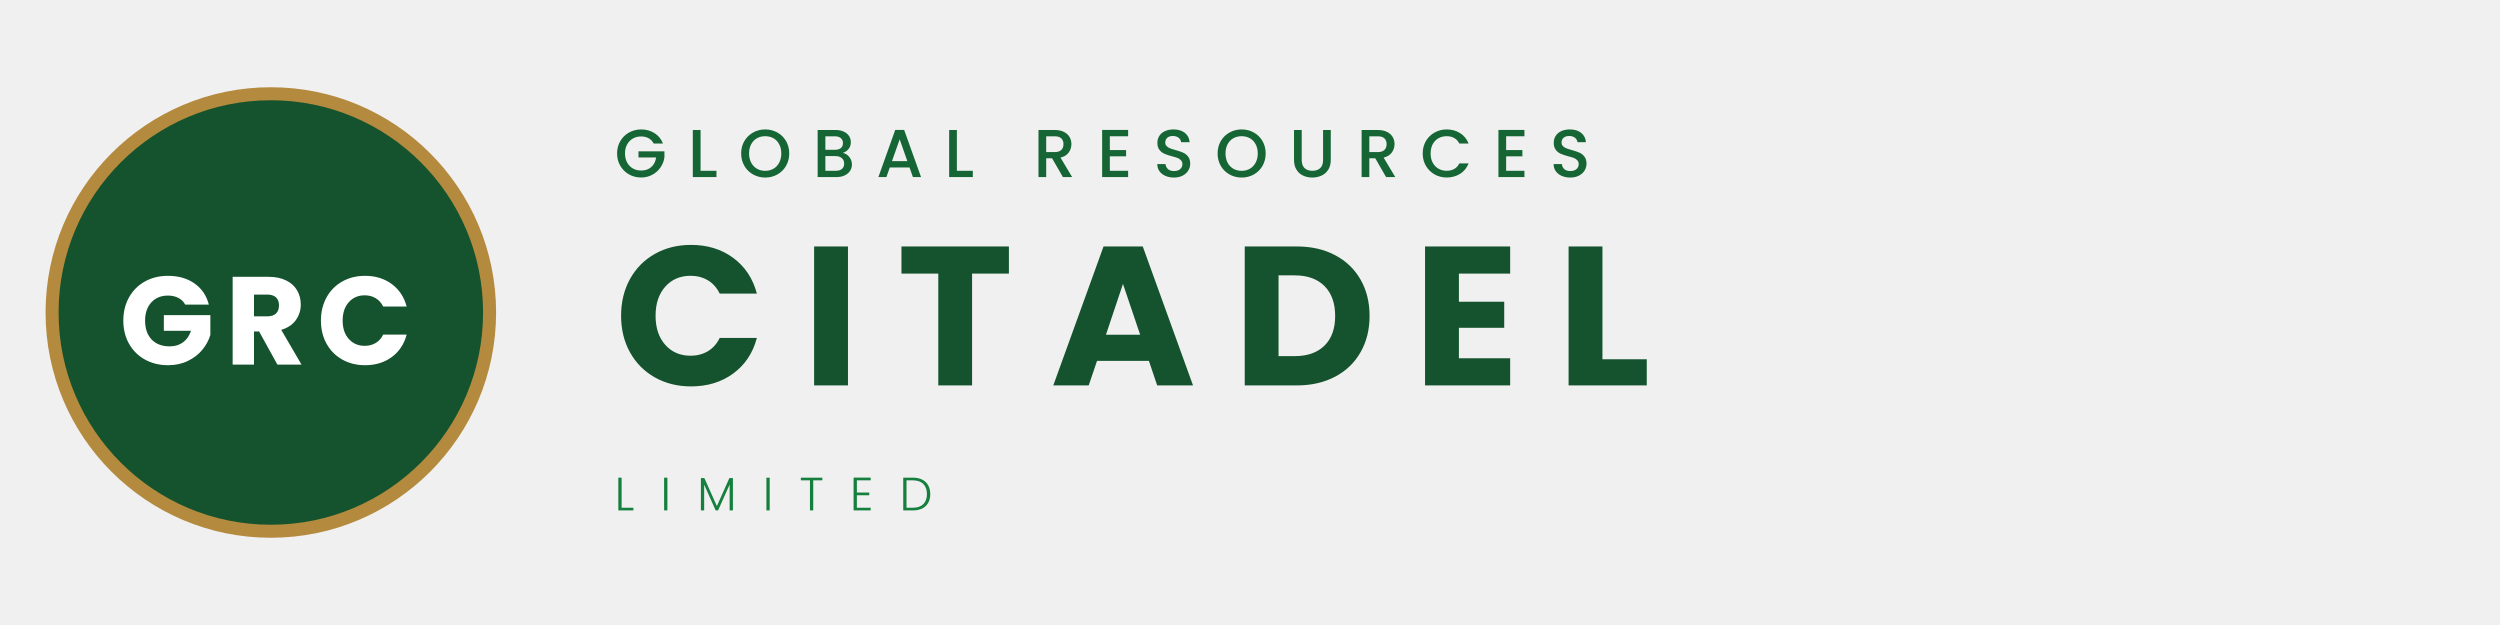
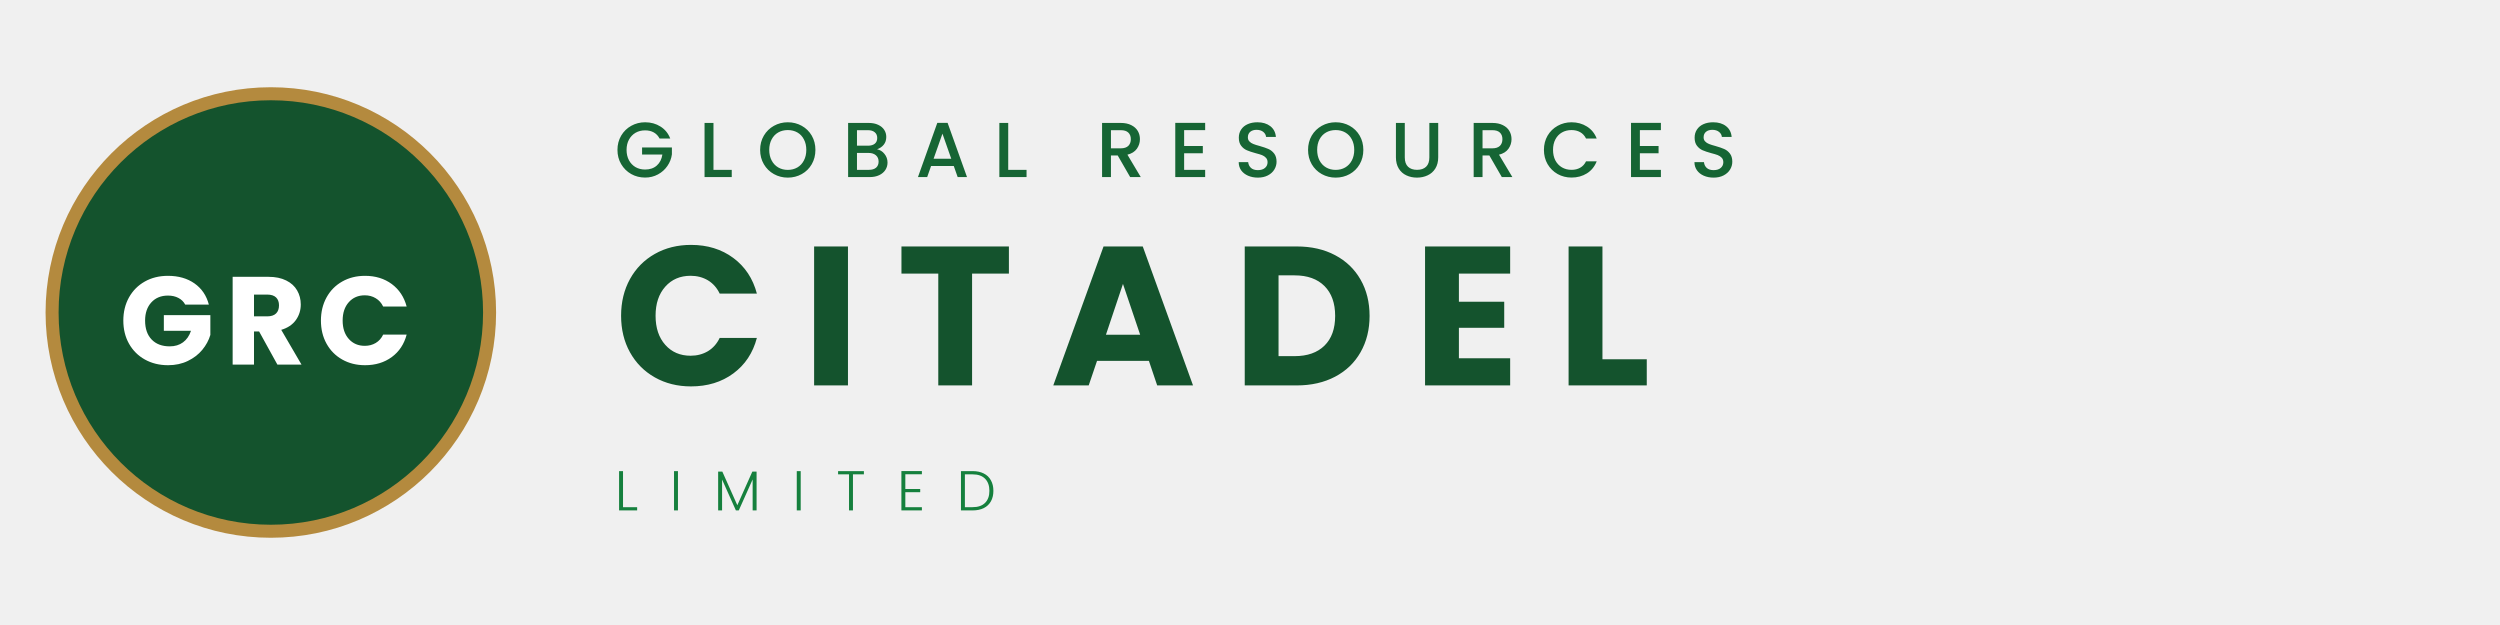
<svg xmlns="http://www.w3.org/2000/svg" viewBox="0 0 480 120" width="480" height="120">
  <circle cx="52" cy="60" r="42" fill="#14532D" stroke="#B48A3E" stroke-width="2.5" />
  <path d="M17.21-11.52L12.67-11.52Q12.22-12.36 11.36-12.80Q10.51-13.25 9.36-13.25L9.36-13.25Q7.37-13.25 6.17-11.94Q4.97-10.63 4.97-8.45L4.97-8.45Q4.97-6.12 6.23-4.81Q7.49-3.50 9.70-3.50L9.70-3.50Q11.21-3.50 12.25-4.27Q13.30-5.04 13.78-6.48L13.78-6.48L8.57-6.48L8.57-9.50L17.50-9.50L17.50-5.69Q17.04-4.15 15.95-2.83Q14.86-1.51 13.18-0.70Q11.50 0.12 9.38 0.12L9.38 0.12Q6.89 0.12 4.93-0.97Q2.98-2.06 1.88-4.01Q0.79-5.95 0.79-8.45L0.79-8.45Q0.79-10.94 1.88-12.90Q2.98-14.86 4.92-15.95Q6.86-17.04 9.36-17.04L9.36-17.04Q12.38-17.04 14.46-15.58Q16.54-14.11 17.21-11.52L17.21-11.52ZM35 0L30.37 0L26.86-6.36L25.88-6.36L25.88 0L21.78 0L21.78-16.85L28.66-16.85Q30.66-16.85 32.06-16.15Q33.46-15.46 34.16-14.24Q34.86-13.03 34.86-11.54L34.86-11.54Q34.86-9.86 33.91-8.54Q32.96-7.22 31.11-6.67L31.11-6.67L35 0ZM25.88-13.44L25.88-9.26L28.42-9.26Q29.55-9.26 30.12-9.82Q30.68-10.37 30.68-11.38L30.68-11.38Q30.68-12.34 30.12-12.89Q29.55-13.44 28.42-13.44L28.42-13.44L25.88-13.44ZM38.73-8.45Q38.73-10.94 39.81-12.90Q40.89-14.86 42.82-15.95Q44.75-17.04 47.20-17.04L47.20-17.04Q50.20-17.04 52.34-15.46Q54.47-13.87 55.19-11.14L55.19-11.14L50.68-11.14Q50.18-12.19 49.25-12.74Q48.33-13.30 47.15-13.30L47.15-13.30Q45.26-13.30 44.08-11.98Q42.90-10.66 42.90-8.45L42.90-8.45Q42.90-6.24 44.08-4.92Q45.26-3.60 47.15-3.60L47.15-3.60Q48.33-3.60 49.25-4.15Q50.18-4.70 50.68-5.76L50.68-5.76L55.19-5.76Q54.47-3.02 52.34-1.45Q50.20 0.12 47.20 0.12L47.20 0.12Q44.75 0.12 42.82-0.97Q40.89-2.06 39.81-4.01Q38.73-5.95 38.73-8.45L38.73-8.45Z" fill="#FFFFFF" transform="translate(22.888, 70)" />
-   <path d="M9.29-6.44L7.51-6.44Q7.16-7.11 6.54-7.46Q5.92-7.80 5.10-7.80L5.10-7.80Q4.20-7.80 3.50-7.40Q2.80-6.99 2.40-6.25Q2.00-5.51 2.00-4.54L2.00-4.54Q2.00-3.56 2.40-2.81Q2.80-2.07 3.50-1.66Q4.20-1.26 5.10-1.26L5.10-1.26Q6.31-1.26 7.06-1.94Q7.81-2.61 7.98-3.77L7.98-3.77L4.59-3.77L4.59-4.95L9.57-4.95L9.57-3.80Q9.43-2.74 8.82-1.86Q8.22-0.98 7.25-0.45Q6.28 0.08 5.10 0.08L5.10 0.08Q3.82 0.08 2.77-0.51Q1.72-1.11 1.10-2.16Q0.48-3.21 0.48-4.54L0.48-4.54Q0.48-5.86 1.10-6.92Q1.72-7.97 2.78-8.56Q3.84-9.15 5.10-9.15L5.10-9.15Q6.54-9.15 7.66-8.44Q8.79-7.74 9.29-6.44L9.29-6.44ZM16.51-9.04L16.51-1.20L19.56-1.20L19.56 0L15.02 0L15.02-9.04L16.51-9.04ZM28.92 0.09Q27.66 0.09 26.60-0.50Q25.54-1.09 24.92-2.15Q24.30-3.21 24.30-4.54L24.30-4.54Q24.30-5.86 24.92-6.92Q25.54-7.97 26.60-8.56Q27.66-9.15 28.92-9.15L28.92-9.15Q30.19-9.15 31.25-8.56Q32.31-7.97 32.92-6.92Q33.53-5.86 33.53-4.54L33.53-4.54Q33.53-3.21 32.92-2.15Q32.31-1.09 31.25-0.50Q30.19 0.09 28.92 0.09L28.92 0.09ZM28.92-1.20Q29.81-1.20 30.52-1.61Q31.22-2.02 31.61-2.78Q32.01-3.54 32.01-4.54L32.01-4.54Q32.01-5.54 31.61-6.29Q31.22-7.05 30.52-7.45Q29.81-7.85 28.92-7.85L28.92-7.85Q28.02-7.85 27.32-7.45Q26.62-7.05 26.22-6.29Q25.82-5.54 25.82-4.54L25.82-4.54Q25.82-3.54 26.22-2.78Q26.62-2.02 27.32-1.61Q28.02-1.20 28.92-1.20L28.92-1.20ZM43.82-4.64Q44.55-4.51 45.06-3.87Q45.57-3.24 45.57-2.43L45.57-2.43Q45.57-1.74 45.21-1.19Q44.85-0.64 44.18-0.32Q43.50 0 42.60 0L42.60 0L38.99 0L38.99-9.04L42.43-9.04Q43.36-9.04 44.02-8.72Q44.68-8.41 45.02-7.88Q45.36-7.36 45.36-6.71L45.36-6.71Q45.36-5.93 44.94-5.41Q44.53-4.89 43.82-4.64L43.82-4.64ZM40.47-7.83L40.47-5.24L42.30-5.24Q43.03-5.24 43.44-5.57Q43.85-5.90 43.85-6.53L43.85-6.53Q43.85-7.14 43.44-7.48Q43.03-7.83 42.30-7.83L42.30-7.83L40.47-7.83ZM42.47-1.21Q43.23-1.21 43.66-1.57Q44.08-1.94 44.08-2.59L44.08-2.59Q44.08-3.25 43.63-3.64Q43.17-4.03 42.42-4.03L42.42-4.03L40.47-4.03L40.47-1.21L42.47-1.21ZM57.28 0L56.63-1.85L52.84-1.85L52.19 0L50.65 0L53.88-9.05L55.60-9.05L58.84 0L57.28 0ZM53.26-3.06L56.21-3.06L54.74-7.25L53.26-3.06ZM65.72-9.04L65.72-1.20L68.78-1.20L68.78 0L64.24 0L64.24-9.04L65.72-9.04ZM87.85 0L86.08 0L84.00-3.61L82.87-3.61L82.87 0L81.39 0L81.39-9.04L84.51-9.04Q85.55-9.04 86.27-8.67Q86.99-8.31 87.35-7.70Q87.71-7.09 87.71-6.33L87.71-6.33Q87.71-5.45 87.20-4.73Q86.68-4.00 85.62-3.74L85.62-3.74L87.85 0ZM82.87-7.83L82.87-4.80L84.51-4.80Q85.34-4.80 85.77-5.21Q86.19-5.63 86.19-6.33L86.19-6.33Q86.19-7.03 85.77-7.43Q85.36-7.83 84.51-7.83L84.51-7.83L82.87-7.83ZM98.60-7.84L95.09-7.84L95.09-5.19L98.21-5.19L98.21-3.98L95.09-3.98L95.09-1.21L98.60-1.21L98.60 0L93.61 0L93.61-9.05L98.60-9.05L98.60-7.84ZM107.40 0.09Q106.49 0.09 105.76-0.23Q105.03-0.55 104.61-1.13Q104.20-1.72 104.20-2.50L104.20-2.50L105.78-2.50Q105.84-1.91 106.25-1.53Q106.66-1.16 107.40-1.16L107.40-1.16Q108.16-1.16 108.59-1.53Q109.02-1.90 109.02-2.48L109.02-2.48Q109.02-2.94 108.75-3.22Q108.49-3.51 108.09-3.67Q107.70-3.82 106.99-4.00L106.99-4.00Q106.11-4.24 105.56-4.48Q105.00-4.72 104.61-5.23Q104.22-5.73 104.22-6.58L104.22-6.58Q104.22-7.36 104.61-7.94Q105.00-8.53 105.71-8.84Q106.41-9.15 107.33-9.15L107.33-9.15Q108.64-9.15 109.48-8.50Q110.32-7.84 110.41-6.70L110.41-6.70L108.77-6.70Q108.73-7.19 108.31-7.54Q107.88-7.89 107.17-7.89L107.17-7.89Q106.54-7.89 106.14-7.57Q105.73-7.24 105.73-6.63L105.73-6.63Q105.73-6.21 105.99-5.95Q106.24-5.68 106.63-5.53Q107.02-5.37 107.70-5.19L107.70-5.19Q108.59-4.94 109.16-4.69Q109.72-4.45 110.12-3.93Q110.52-3.42 110.52-2.56L110.52-2.56Q110.52-1.87 110.15-1.26Q109.78-0.65 109.07-0.28Q108.36 0.09 107.40 0.09L107.40 0.09ZM120.39 0.09Q119.13 0.09 118.07-0.50Q117.01-1.09 116.39-2.15Q115.78-3.21 115.78-4.54L115.78-4.54Q115.78-5.86 116.39-6.92Q117.01-7.97 118.07-8.56Q119.13-9.15 120.39-9.15L120.39-9.15Q121.67-9.15 122.73-8.56Q123.79-7.97 124.40-6.92Q125.01-5.86 125.01-4.54L125.01-4.54Q125.01-3.21 124.40-2.15Q123.79-1.09 122.73-0.50Q121.67 0.09 120.39 0.09L120.39 0.09ZM120.39-1.20Q121.29-1.20 121.99-1.61Q122.69-2.02 123.09-2.78Q123.49-3.54 123.49-4.54L123.49-4.54Q123.49-5.54 123.09-6.29Q122.69-7.05 121.99-7.45Q121.29-7.85 120.39-7.85L120.39-7.85Q119.50-7.85 118.79-7.45Q118.09-7.05 117.69-6.29Q117.30-5.54 117.30-4.54L117.30-4.54Q117.30-3.54 117.69-2.78Q118.09-2.02 118.79-1.61Q119.50-1.20 120.39-1.20L120.39-1.20ZM130.45-9.04L131.93-9.04L131.93-3.28Q131.93-2.25 132.47-1.73Q133.01-1.21 133.97-1.21L133.97-1.21Q134.95-1.21 135.49-1.73Q136.03-2.25 136.03-3.28L136.03-3.28L136.03-9.04L137.51-9.04L137.51-3.30Q137.51-2.20 137.03-1.43Q136.55-0.66 135.74-0.29Q134.94 0.09 133.96 0.09L133.96 0.09Q132.99 0.09 132.19-0.29Q131.39-0.66 130.92-1.43Q130.45-2.20 130.45-3.30L130.45-3.30L130.45-9.04ZM149.89 0L148.13 0L146.05-3.61L144.91-3.61L144.91 0L143.43 0L143.43-9.04L146.55-9.04Q147.59-9.04 148.31-8.67Q149.04-8.31 149.39-7.70Q149.75-7.09 149.75-6.33L149.75-6.33Q149.75-5.45 149.24-4.73Q148.72-4.00 147.66-3.74L147.66-3.74L149.89 0ZM144.91-7.83L144.91-4.80L146.55-4.80Q147.38-4.80 147.81-5.21Q148.23-5.63 148.23-6.33L148.23-6.33Q148.23-7.03 147.81-7.43Q147.40-7.83 146.55-7.83L146.55-7.83L144.91-7.83ZM155.16-4.54Q155.16-5.86 155.77-6.92Q156.39-7.97 157.45-8.56Q158.51-9.15 159.77-9.15L159.77-9.15Q161.21-9.15 162.34-8.44Q163.46-7.74 163.97-6.44L163.97-6.44L162.19-6.44Q161.84-7.15 161.21-7.50Q160.59-7.85 159.77-7.85L159.77-7.85Q158.87-7.85 158.17-7.45Q157.47-7.05 157.07-6.29Q156.68-5.54 156.68-4.54L156.68-4.54Q156.68-3.54 157.07-2.78Q157.47-2.03 158.17-1.62Q158.87-1.21 159.77-1.21L159.77-1.21Q160.59-1.21 161.21-1.56Q161.84-1.91 162.19-2.63L162.19-2.63L163.97-2.63Q163.46-1.33 162.34-0.62Q161.21 0.08 159.77 0.08L159.77 0.08Q158.50 0.08 157.44-0.51Q156.39-1.11 155.77-2.16Q155.16-3.21 155.16-4.54L155.16-4.54ZM174.69-7.84L171.18-7.84L171.18-5.19L174.30-5.19L174.30-3.98L171.18-3.98L171.18-1.21L174.69-1.21L174.69 0L169.70 0L169.70-9.05L174.69-9.05L174.69-7.84ZM183.49 0.09Q182.58 0.09 181.85-0.23Q181.12-0.55 180.71-1.13Q180.29-1.72 180.29-2.50L180.29-2.50L181.88-2.50Q181.93-1.91 182.34-1.53Q182.75-1.16 183.49-1.16L183.49-1.16Q184.25-1.16 184.68-1.53Q185.11-1.90 185.11-2.48L185.11-2.48Q185.11-2.94 184.85-3.22Q184.58-3.51 184.18-3.67Q183.79-3.82 183.08-4.00L183.08-4.00Q182.20-4.24 181.65-4.48Q181.10-4.72 180.71-5.23Q180.32-5.73 180.32-6.58L180.32-6.58Q180.32-7.36 180.71-7.94Q181.10-8.53 181.80-8.84Q182.50-9.15 183.42-9.15L183.42-9.15Q184.74-9.15 185.57-8.50Q186.41-7.84 186.50-6.70L186.50-6.70L184.87-6.70Q184.83-7.19 184.40-7.54Q183.97-7.89 183.27-7.89L183.27-7.89Q182.63-7.89 182.23-7.57Q181.82-7.24 181.82-6.63L181.82-6.63Q181.82-6.21 182.08-5.95Q182.33-5.68 182.72-5.53Q183.11-5.37 183.79-5.19L183.79-5.19Q184.68-4.94 185.25-4.69Q185.81-4.45 186.21-3.93Q186.61-3.42 186.61-2.56L186.61-2.56Q186.61-1.87 186.24-1.26Q185.87-0.65 185.16-0.28Q184.45 0.09 183.49 0.09L183.49 0.09Z" fill="#166534" transform="translate(118, 34)" />
+   <path d="M9.29-6.44L7.51-6.44Q7.16-7.11 6.54-7.46Q5.92-7.80 5.10-7.80L5.10-7.80Q4.20-7.80 3.50-7.40Q2.80-6.99 2.40-6.25Q2.00-5.51 2.00-4.54L2.00-4.54Q2.00-3.56 2.40-2.81Q2.80-2.07 3.50-1.66Q4.20-1.26 5.10-1.26L5.10-1.26Q6.31-1.26 7.06-1.94Q7.81-2.61 7.98-3.77L7.98-3.77L4.59-3.77L4.59-4.95L9.57-4.95L9.57-3.80Q9.43-2.74 8.82-1.86Q8.22-0.98 7.25-0.45Q6.28 0.08 5.10 0.08L5.10 0.08Q3.82 0.08 2.77-0.51Q1.72-1.11 1.10-2.16Q0.48-3.21 0.48-4.54L0.48-4.54Q0.48-5.86 1.10-6.92Q1.72-7.97 2.78-8.56Q3.84-9.15 5.10-9.15L5.10-9.15Q6.54-9.15 7.66-8.44Q8.79-7.74 9.29-6.44L9.29-6.44ZM16.51-9.04L16.51-1.20L19.56-1.20L19.56 0L15.02 0L15.02-9.04L16.51-9.04ZM28.92 0.09Q27.66 0.09 26.60-0.50Q25.54-1.09 24.92-2.15Q24.30-3.21 24.30-4.54L24.30-4.54Q24.30-5.86 24.92-6.92Q25.54-7.97 26.60-8.56Q27.66-9.15 28.92-9.15L28.92-9.15Q30.19-9.15 31.25-8.56Q32.31-7.97 32.92-6.92Q33.53-5.86 33.53-4.54L33.53-4.54Q33.53-3.21 32.92-2.15Q32.31-1.09 31.25-0.50Q30.19 0.09 28.92 0.09L28.92 0.09ZM28.92-1.20Q29.81-1.20 30.52-1.61Q31.22-2.02 31.61-2.78Q32.01-3.54 32.01-4.54L32.01-4.54Q32.01-5.54 31.61-6.29Q31.22-7.05 30.52-7.45Q29.81-7.85 28.92-7.85L28.92-7.85Q28.02-7.85 27.32-7.45Q26.62-7.05 26.22-6.29Q25.82-5.54 25.82-4.54L25.82-4.54Q25.82-3.54 26.22-2.78Q26.62-2.02 27.32-1.61Q28.02-1.20 28.92-1.20L28.92-1.20ZM43.82-4.64Q44.55-4.51 45.06-3.87Q45.57-3.24 45.57-2.43L45.57-2.43Q45.57-1.74 45.21-1.19Q44.85-0.64 44.18-0.32Q43.50 0 42.60 0L42.60 0L38.99 0L38.99-9.04L42.43-9.04Q43.36-9.04 44.02-8.72Q44.68-8.41 45.02-7.88Q45.36-7.36 45.36-6.71L45.36-6.71Q45.36-5.93 44.94-5.41Q44.53-4.89 43.82-4.64L43.82-4.64ZM40.47-7.83L40.47-5.24L42.30-5.24Q43.03-5.24 43.44-5.57Q43.85-5.90 43.85-6.53L43.85-6.53Q43.85-7.14 43.44-7.48Q43.03-7.83 42.30-7.83L42.30-7.83L40.47-7.83ZM42.47-1.21Q43.23-1.21 43.66-1.57Q44.08-1.94 44.08-2.59L44.08-2.59Q44.08-3.25 43.63-3.64Q43.17-4.03 42.42-4.03L42.42-4.03L40.47-4.03L40.47-1.21L42.47-1.21ZM57.28 0L56.63-1.85L52.84-1.85L52.19 0L50.65 0L53.88-9.05L55.60-9.05L58.84 0L57.28 0ZM53.26-3.06L56.21-3.06L54.74-7.25L53.26-3.06ZM65.72-9.04L65.72-1.20L68.78-1.20L68.78 0L64.24 0L64.24-9.04L65.72-9.04ZM87.85 0L86.08 0L84.00-3.61L82.87-3.61L82.87 0L81.39 0L81.39-9.04L84.51-9.04Q85.55-9.04 86.27-8.67Q86.99-8.31 87.35-7.70Q87.71-7.09 87.71-6.33L87.71-6.33Q87.71-5.45 87.20-4.73Q86.68-4.00 85.62-3.74L85.62-3.74L87.85 0ZM82.87-7.83L82.87-4.80L84.51-4.80Q85.34-4.80 85.77-5.21Q86.19-5.63 86.19-6.33L86.19-6.33Q86.19-7.03 85.77-7.43Q85.36-7.83 84.51-7.83L84.51-7.83L82.87-7.83ZM98.60-7.84L95.09-7.84L95.09-5.19L98.21-5.19L98.21-3.98L95.09-3.98L95.09-1.21L98.60-1.21L98.60 0L93.61 0L93.61-9.05L98.60-9.05L98.60-7.84ZM107.40 0.09Q106.49 0.09 105.76-0.23Q105.03-0.55 104.61-1.13Q104.20-1.72 104.20-2.50L104.20-2.50L105.78-2.50Q105.84-1.91 106.25-1.53Q106.66-1.16 107.40-1.16L107.40-1.16Q108.16-1.16 108.59-1.53Q109.02-1.90 109.02-2.48L109.02-2.48Q109.02-2.94 108.75-3.22Q108.49-3.51 108.09-3.67Q107.70-3.82 106.99-4.00L106.99-4.00Q106.11-4.24 105.56-4.48Q105.00-4.72 104.61-5.23Q104.22-5.73 104.22-6.58L104.22-6.58Q104.22-7.36 104.61-7.94Q105.00-8.53 105.71-8.84Q106.41-9.15 107.33-9.15L107.33-9.15Q108.64-9.15 109.48-8.50Q110.32-7.84 110.41-6.70L110.41-6.70L108.77-6.70Q108.73-7.19 108.31-7.54Q107.88-7.89 107.17-7.89L107.17-7.89Q106.54-7.89 106.14-7.57Q105.73-7.24 105.73-6.63L105.73-6.63Q105.73-6.21 105.99-5.95Q106.24-5.68 106.63-5.53Q107.02-5.37 107.70-5.19L107.70-5.19Q108.59-4.94 109.16-4.69Q109.72-4.45 110.12-3.93Q110.52-3.42 110.52-2.56L110.52-2.56Q110.52-1.87 110.15-1.26Q109.78-0.65 109.07-0.28Q108.36 0.09 107.40 0.09L107.40 0.09ZM120.39 0.09Q119.13 0.09 118.07-0.50Q117.01-1.09 116.39-2.15Q115.78-3.21 115.78-4.54L115.78-4.54Q115.78-5.86 116.39-6.92Q117.01-7.97 118.07-8.56Q119.13-9.15 120.39-9.15L120.39-9.15Q121.67-9.15 122.73-8.56Q123.79-7.97 124.40-6.92Q125.01-5.86 125.01-4.54L125.01-4.54Q125.01-3.21 124.40-2.15Q123.79-1.09 122.73-0.50Q121.67 0.09 120.39 0.09L120.39 0.09ZM120.39-1.20Q121.29-1.20 121.99-1.61Q122.69-2.02 123.09-2.78Q123.49-3.54 123.49-4.54L123.49-4.54Q123.49-5.54 123.09-6.29Q122.69-7.05 121.99-7.45Q121.29-7.85 120.39-7.85L120.39-7.85Q119.50-7.85 118.79-7.45Q118.09-7.05 117.69-6.29Q117.30-5.54 117.30-4.54L117.30-4.54Q117.30-3.54 117.69-2.78Q118.09-2.02 118.79-1.61Q119.50-1.20 120.39-1.20L120.39-1.20ZM130.45-9.04L131.93-9.04L131.93-3.28Q131.93-2.25 132.47-1.73Q133.01-1.21 133.97-1.21L133.97-1.21Q134.95-1.21 135.49-1.73Q136.03-2.25 136.03-3.28L136.03-3.28L136.03-9.04L137.51-9.04L137.51-3.30Q137.51-2.20 137.03-1.43Q136.55-0.66 135.74-0.29Q134.94 0.09 133.96 0.09L133.96 0.09Q132.99 0.09 132.19-0.29Q131.39-0.66 130.92-1.43Q130.45-2.20 130.45-3.30L130.45-3.30L130.45-9.04ZM149.89 0L148.13 0L146.05-3.61L144.91-3.61L144.91 0L143.43 0L143.43-9.04L146.55-9.04Q147.59-9.04 148.31-8.67Q149.04-8.31 149.39-7.70Q149.75-7.09 149.75-6.33L149.75-6.33Q149.75-5.45 149.24-4.73Q148.72-4.00 147.66-3.74L147.66-3.74L149.89 0ZM144.91-7.83L144.91-4.80L146.55-4.80Q147.38-4.80 147.81-5.21Q148.23-5.63 148.23-6.33L148.23-6.33Q148.23-7.03 147.81-7.43Q147.40-7.83 146.55-7.83L146.55-7.83L144.91-7.83ZM155.16-4.54Q155.16-5.86 155.77-6.92Q156.39-7.97 157.45-8.56Q158.51-9.15 159.77-9.15L159.77-9.15Q161.21-9.15 162.34-8.44Q163.46-7.74 163.97-6.44L163.97-6.44L162.19-6.44Q161.84-7.15 161.21-7.50Q160.59-7.85 159.77-7.85L159.77-7.85Q158.87-7.85 158.17-7.45Q157.47-7.05 157.07-6.29Q156.68-5.54 156.68-4.54L156.68-4.54Q156.68-3.54 157.07-2.78Q157.47-2.03 158.17-1.62Q158.87-1.21 159.77-1.21L159.77-1.21Q160.59-1.21 161.21-1.56Q161.84-1.91 162.19-2.63L162.19-2.63L163.97-2.63Q163.46-1.33 162.34-0.62Q161.21 0.08 159.77 0.08L159.77 0.08Q158.50 0.08 157.44-0.51Q156.39-1.11 155.77-2.16Q155.16-3.21 155.16-4.54L155.16-4.54ZM174.69-7.84L171.18-7.84L171.18-5.19L174.30-5.19L174.30-3.98L171.18-3.98L171.18-1.21L174.69-1.21L174.69 0L169.70 0L169.70-9.05L174.69-9.05L174.69-7.84ZM183.49 0.09Q182.58 0.09 181.85-0.23Q181.12-0.55 180.71-1.13Q180.29-1.72 180.29-2.50L180.29-2.50L181.88-2.50Q181.93-1.91 182.34-1.53Q182.75-1.16 183.49-1.16L183.49-1.16Q184.25-1.16 184.68-1.53Q185.11-1.90 185.11-2.48L185.11-2.48Q185.11-2.94 184.85-3.22Q184.58-3.51 184.18-3.67Q183.79-3.82 183.08-4.00L183.08-4.00Q182.20-4.24 181.65-4.48Q181.10-4.72 180.71-5.23Q180.32-5.73 180.32-6.58L180.32-6.58Q180.32-7.36 180.71-7.94Q181.10-8.53 181.80-8.84Q182.50-9.15 183.42-9.15L183.42-9.15Q184.74-9.15 185.57-8.50Q186.41-7.84 186.50-6.70L186.50-6.70L184.87-6.70Q184.83-7.19 184.40-7.54Q183.97-7.89 183.27-7.89L183.27-7.89Q182.63-7.89 182.23-7.57Q181.82-7.24 181.82-6.63L181.82-6.63Q181.82-6.21 182.08-5.95Q182.33-5.68 182.72-5.53Q183.11-5.37 183.79-5.19L183.79-5.19Q184.68-4.94 185.25-4.69Q185.81-4.45 186.21-3.93Q186.61-3.42 186.61-2.56L186.61-2.56Q186.61-1.87 186.24-1.26Q185.87-0.65 185.16-0.28Q184.45 0.09 183.49 0.09L183.49 0.09Z" fill="#166534" transform="translate(118, 34) scale(1.15)" />
  <path d="M1.25-13.38Q1.25-17.33 2.96-20.43Q4.67-23.52 7.73-25.25Q10.79-26.98 14.67-26.98L14.67-26.98Q19.42-26.98 22.80-24.47Q26.18-21.96 27.32-17.63L27.32-17.63L20.18-17.63Q19.38-19.30 17.92-20.18Q16.45-21.05 14.59-21.05L14.59-21.05Q11.59-21.05 9.73-18.96Q7.87-16.87 7.87-13.38L7.87-13.38Q7.87-9.88 9.73-7.79Q11.59-5.70 14.59-5.70L14.59-5.70Q16.45-5.70 17.92-6.57Q19.38-7.45 20.18-9.12L20.18-9.12L27.32-9.12Q26.18-4.79 22.80-2.30Q19.42 0.19 14.67 0.19L14.67 0.19Q10.79 0.19 7.73-1.54Q4.67-3.27 2.96-6.35Q1.25-9.42 1.25-13.38L1.25-13.38ZM38.31-26.68L44.81-26.68L44.81 0L38.31 0L38.31-26.68ZM55.08-26.68L75.71-26.68L75.71-21.47L68.64-21.47L68.64 0L62.15 0L62.15-21.47L55.08-21.47L55.08-26.68ZM104.18 0L102.59-4.71L92.63-4.71L91.03 0L84.23 0L93.88-26.68L101.41-26.68L111.06 0L104.18 0ZM94.34-9.73L100.91-9.73L97.61-19.49L94.34-9.73ZM130.98-26.68Q135.20-26.68 138.35-25.00Q141.51-23.33 143.23-20.31Q144.96-17.29 144.96-13.34L144.96-13.34Q144.96-9.42 143.23-6.38Q141.51-3.34 138.33-1.67Q135.16 0 130.98 0L130.98 0L120.99 0L120.99-26.68L130.98-26.68ZM130.56-5.62Q134.25-5.62 136.30-7.64Q138.35-9.65 138.35-13.34L138.35-13.34Q138.35-17.02 136.30-19.08Q134.25-21.13 130.56-21.13L130.56-21.13L127.48-21.13L127.48-5.62L130.56-5.62ZM171.95-21.47L162.11-21.47L162.11-16.07L170.81-16.07L170.81-11.06L162.11-11.06L162.11-5.21L171.95-5.21L171.95 0L155.61 0L155.61-26.68L171.95-26.68L171.95-21.47ZM189.67-26.68L189.67-5.02L198.18-5.02L198.18 0L183.17 0L183.17-26.68L189.67-26.68Z" fill="#14532D" transform="translate(118, 74)" />
-   <path d="M1.35-6.29L1.35-0.51L3.61-0.51L3.61 0L0.72 0L0.72-6.29L1.35-6.29ZM9.51-6.29L10.14-6.29L10.14 0L9.51 0L9.51-6.29ZM22.04-6.21L22.72-6.21L22.72 0L22.09 0L22.09-4.96L19.87 0L19.41 0L17.20-4.94L17.20 0L16.57 0L16.57-6.21L17.24-6.21L19.64-0.83L22.04-6.21ZM29.15-6.29L29.78-6.29L29.78 0L29.15 0L29.15-6.29ZM35.76-6.29L39.89-6.29L39.89-5.77L38.14-5.77L38.14 0L37.51 0L37.51-5.77L35.76-5.77L35.76-6.29ZM49.17-5.78L46.52-5.78L46.52-3.43L48.90-3.43L48.90-2.91L46.52-2.91L46.52-0.52L49.17-0.52L49.17 0L45.89 0L45.89-6.30L49.17-6.30L49.17-5.78ZM57.28-6.29Q58.32-6.29 59.07-5.91Q59.82-5.54 60.21-4.82Q60.61-4.11 60.61-3.13L60.61-3.13Q60.61-2.16 60.21-1.45Q59.82-0.75 59.07-0.37Q58.32 0 57.28 0L57.28 0L55.42 0L55.42-6.29L57.28-6.29ZM57.28-0.52Q58.59-0.52 59.28-1.21Q59.97-1.90 59.97-3.13L59.97-3.13Q59.97-4.37 59.28-5.07Q58.59-5.77 57.28-5.77L57.28-5.77L56.05-5.77L56.05-0.52L57.28-0.52Z" fill="#15803D" transform="translate(118, 98)" />
+   <path d="M1.35-6.29L1.35-0.51L3.61-0.51L3.61 0L0.72 0L0.72-6.29L1.35-6.29ZM9.51-6.29L10.14-6.29L10.14 0L9.51 0L9.51-6.29ZM22.04-6.21L22.72-6.21L22.72 0L22.09 0L22.09-4.96L19.87 0L19.41 0L17.20-4.94L17.20 0L16.57 0L16.57-6.21L17.24-6.21L19.64-0.83L22.04-6.21ZM29.15-6.29L29.78-6.29L29.78 0L29.15 0L29.15-6.29ZM35.76-6.29L39.89-6.29L39.89-5.77L38.14-5.77L38.14 0L37.51 0L37.51-5.77L35.76-5.77L35.76-6.29ZM49.17-5.78L46.52-5.78L46.52-3.43L48.90-3.43L48.90-2.91L46.52-2.91L46.52-0.52L49.17-0.52L49.17 0L45.89 0L45.89-6.30L49.17-6.30L49.17-5.78ZM57.28-6.29Q58.32-6.29 59.07-5.91Q59.82-5.54 60.21-4.82Q60.61-4.11 60.61-3.13L60.61-3.13Q60.61-2.16 60.21-1.45Q59.82-0.75 59.07-0.37Q58.32 0 57.28 0L57.28 0L55.42 0L55.42-6.29L57.28-6.29ZM57.28-0.52Q58.59-0.52 59.28-1.21Q59.97-1.90 59.97-3.13L59.97-3.13Q59.97-4.37 59.28-5.07Q58.59-5.77 57.28-5.77L57.28-5.77L56.05-5.77L56.05-0.52L57.28-0.52Z" fill="#15803D" transform="translate(118, 98) scale(1.2)" />
</svg>
